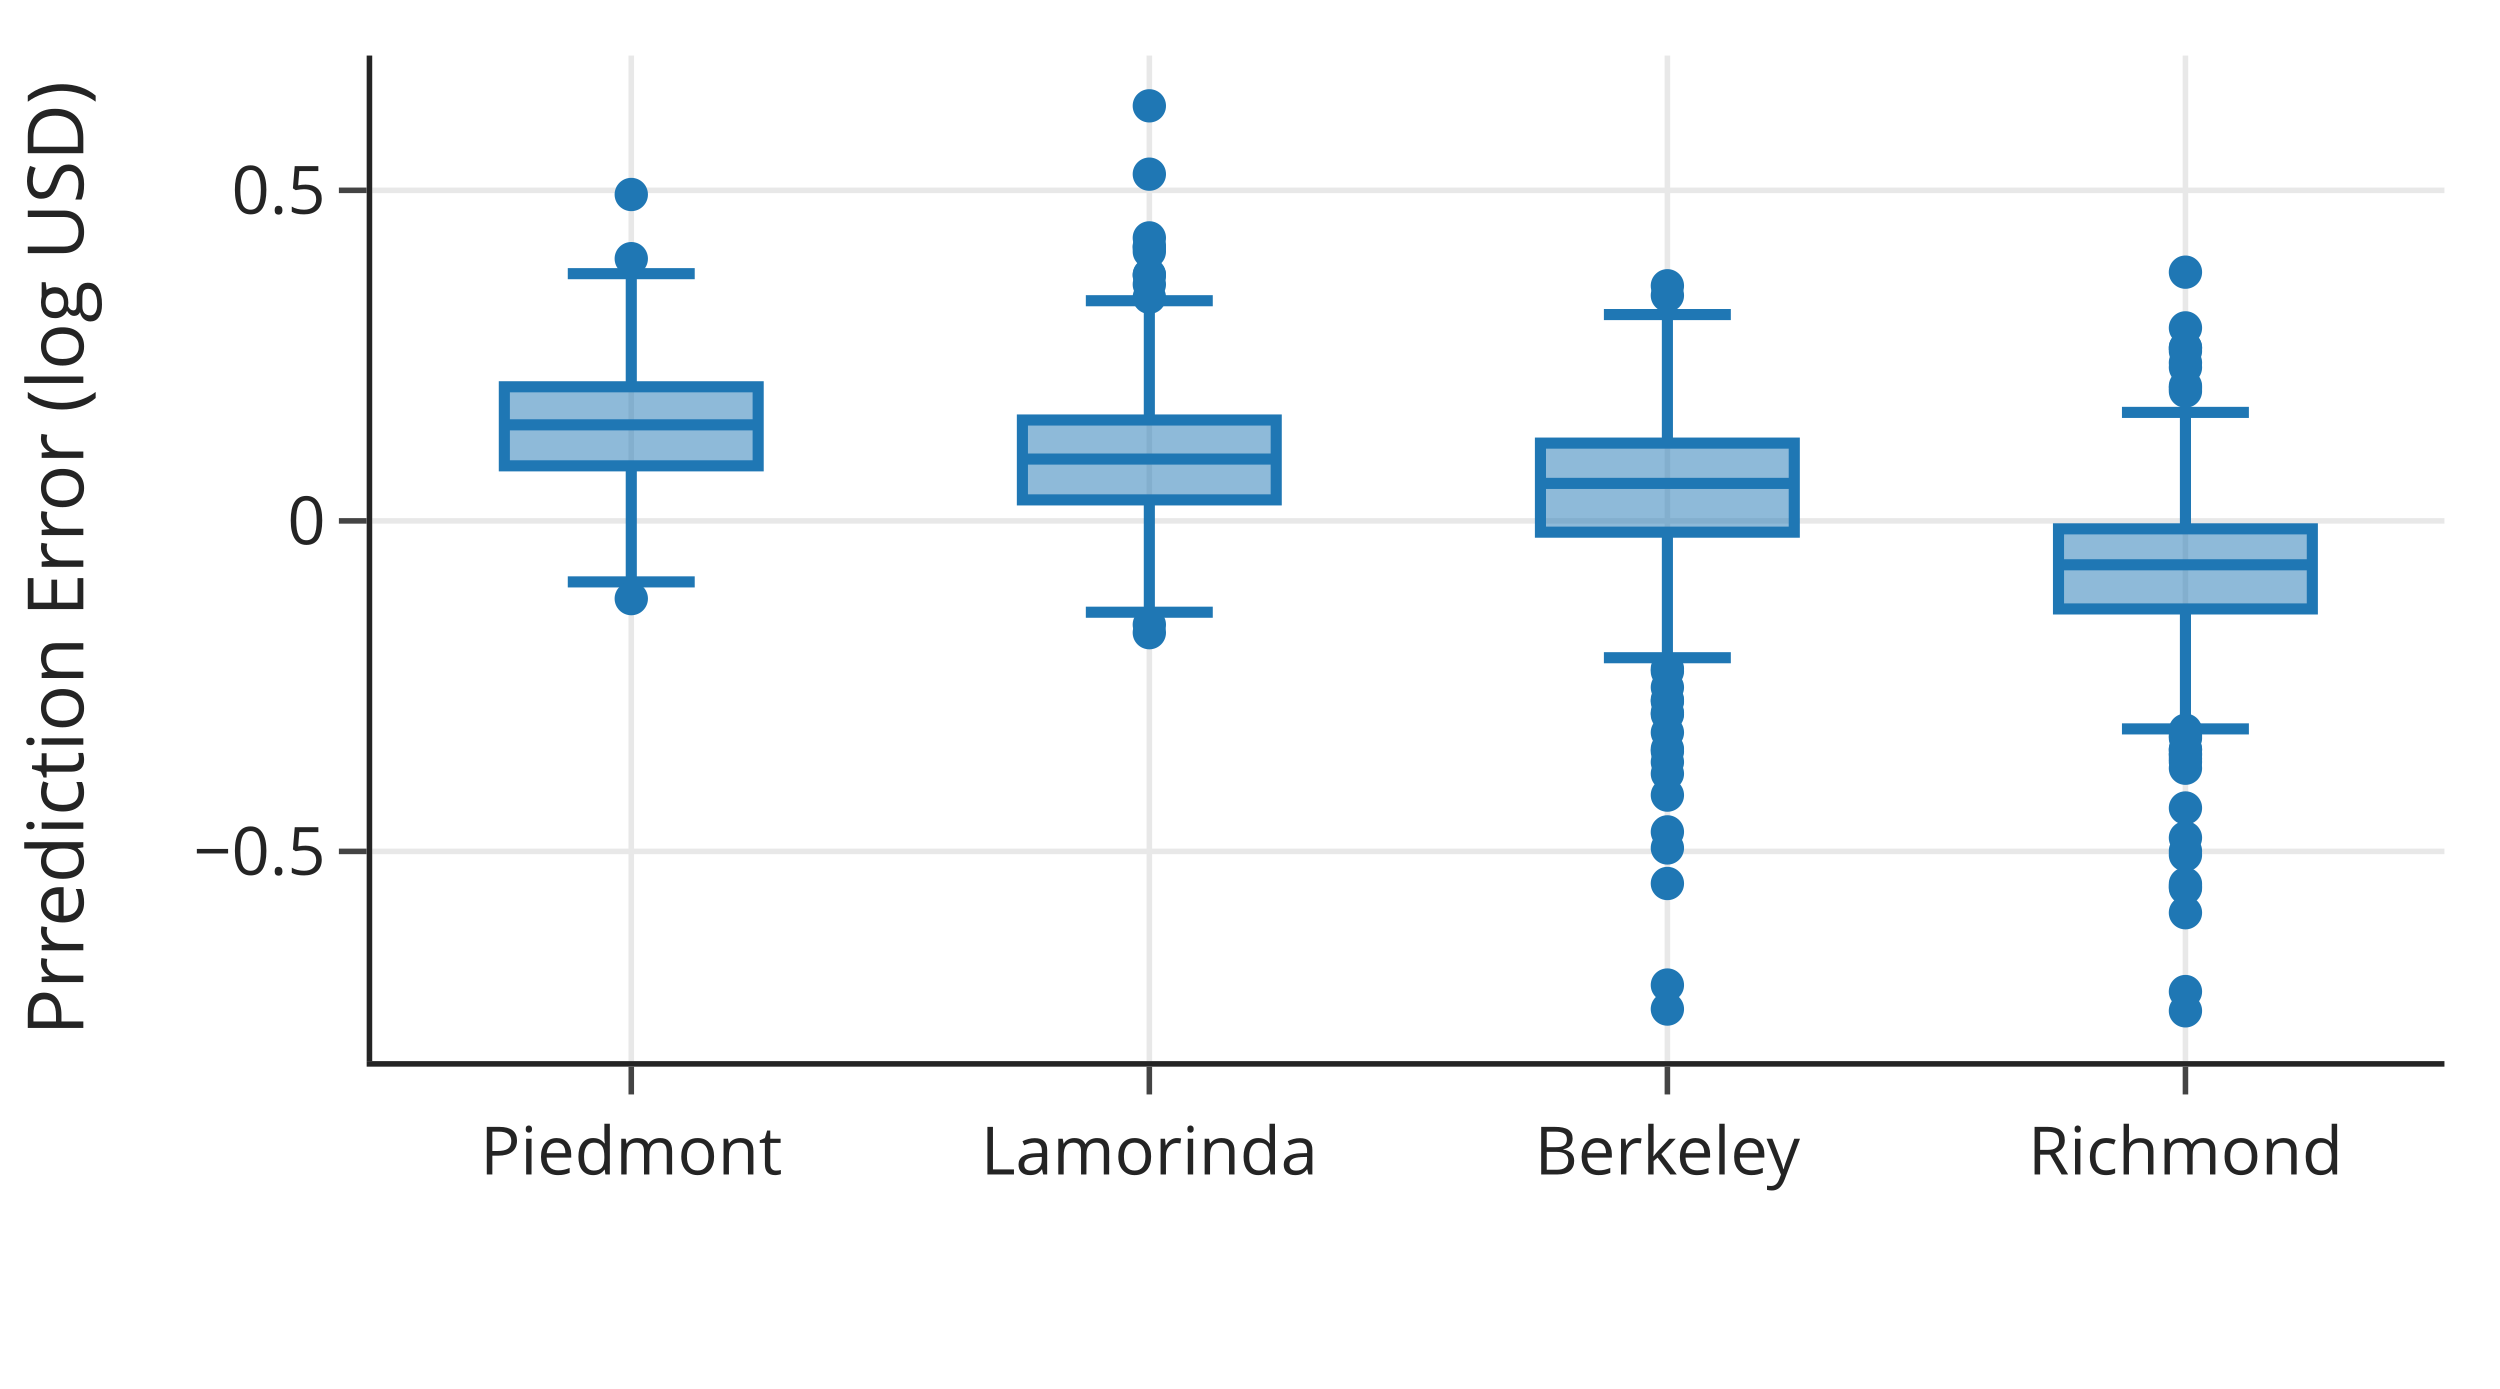
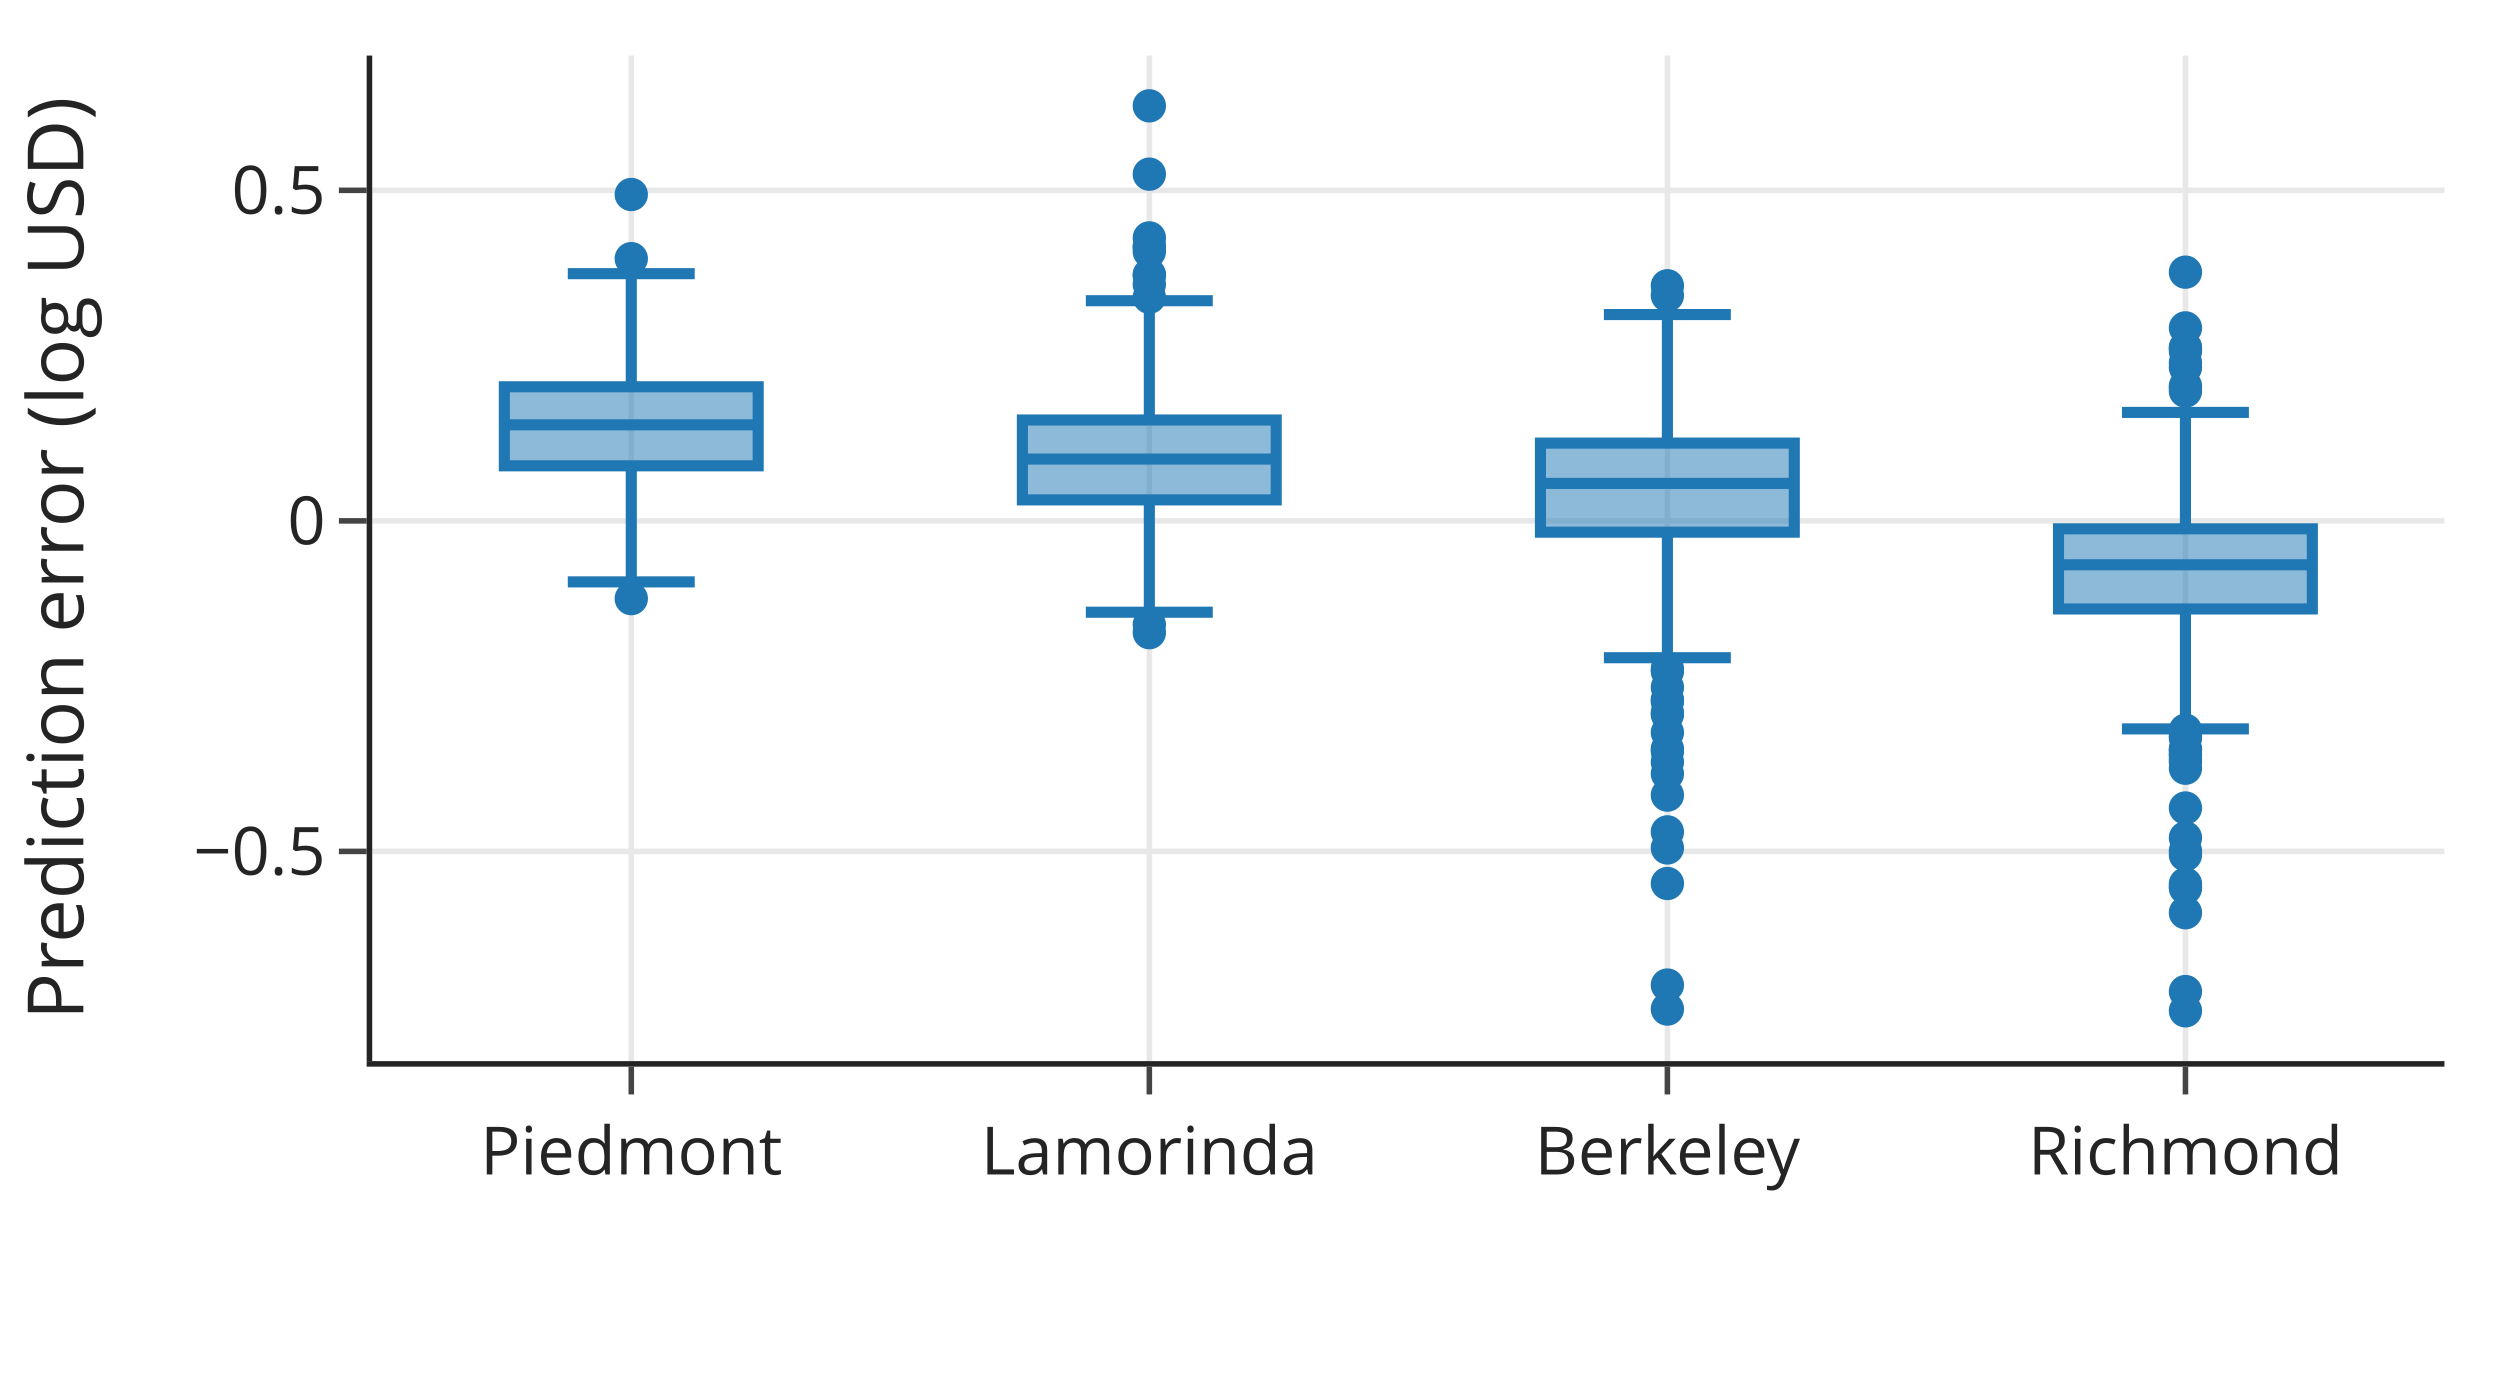
<svg xmlns="http://www.w3.org/2000/svg" class="main-svg" width="450" height="250" style="" viewBox="0 0 450 250">
  <rect x="0" y="0" width="450" height="250" style="fill: rgb(255, 255, 255); fill-opacity: 1;" />
-   <defs id="defs-5806ec">
+   <defs id="defs-47466a">
    <g class="clips">
-       <clipPath id="clip5806ecxyplot" class="plotclip">
+       <clipPath id="clip47466axyplot" class="plotclip">
        <rect width="373" height="181" />
      </clipPath>
-       <clipPath class="axesclip" id="clip5806ecx">
+       <clipPath class="axesclip" id="clip47466ax">
        <rect x="67" y="0" width="373" height="250" />
      </clipPath>
-       <clipPath class="axesclip" id="clip5806ecy">
+       <clipPath class="axesclip" id="clip47466ay">
        <rect x="0" y="10" width="450" height="181" />
      </clipPath>
-       <clipPath class="axesclip" id="clip5806ecxy">
+       <clipPath class="axesclip" id="clip47466axy">
        <rect x="67" y="10" width="373" height="181" />
      </clipPath>
    </g>
    <g class="gradients" />
    <g class="patterns" />
  </defs>
  <g class="bglayer" />
  <g class="layer-below">
    <g class="imagelayer" />
    <g class="shapelayer" />
  </g>
  <g class="cartesianlayer">
    <g class="subplot xy">
      <g class="layer-subplot">
        <g class="shapelayer" />
        <g class="imagelayer" />
      </g>
      <g class="gridlayer">
        <g class="x">
          <path class="xgrid crisp" transform="translate(113.63,0)" d="M0,10v181" style="stroke: rgb(232, 232, 232); stroke-opacity: 1; stroke-width: 1px;" />
          <path class="xgrid crisp" transform="translate(206.88,0)" d="M0,10v181" style="stroke: rgb(232, 232, 232); stroke-opacity: 1; stroke-width: 1px;" />
          <path class="xgrid crisp" transform="translate(300.13,0)" d="M0,10v181" style="stroke: rgb(232, 232, 232); stroke-opacity: 1; stroke-width: 1px;" />
          <path class="xgrid crisp" transform="translate(393.38,0)" d="M0,10v181" style="stroke: rgb(232, 232, 232); stroke-opacity: 1; stroke-width: 1px;" />
        </g>
        <g class="y">
          <path class="ygrid crisp" transform="translate(0,153.25)" d="M67,0h373" style="stroke: rgb(232, 232, 232); stroke-opacity: 1; stroke-width: 1px;" />
          <path class="ygrid crisp" transform="translate(0,93.76)" d="M67,0h373" style="stroke: rgb(232, 232, 232); stroke-opacity: 1; stroke-width: 1px;" />
          <path class="ygrid crisp" transform="translate(0,34.26)" d="M67,0h373" style="stroke: rgb(232, 232, 232); stroke-opacity: 1; stroke-width: 1px;" />
        </g>
      </g>
      <g class="zerolinelayer" />
      <path class="xlines-below" />
      <path class="ylines-below" />
      <g class="overlines-below" />
      <g class="xaxislayer-below" />
      <g class="yaxislayer-below" />
      <g class="overaxes-below" />
-       <g class="plot" transform="translate(67,10)" clip-path="url(#clip5806ecxyplot)">
+       <g class="plot" transform="translate(67,10)" clip-path="url(#clip47466axyplot)">
        <g class="boxlayer mlayer">
          <g class="trace boxes" style="opacity: 1;">
            <path class="box" d="M23.78,66.47H69.47M23.78,73.85H69.47V59.62H23.78ZM46.63,73.85V94.74M46.63,59.62V39.26M35.2,94.74H58.05M35.2,39.26H58.05" style="vector-effect: non-scaling-stroke; stroke-width: 2px; stroke: rgb(31, 119, 180); stroke-opacity: 1; fill: rgb(31, 119, 180); fill-opacity: 0.5;" />
            <path class="box" d="M117.03,72.63H162.72M117.03,79.98H162.72V65.6H117.03ZM139.88,79.98V100.2M139.88,65.6V44.13M128.45,100.2H151.3M128.45,44.13H151.3" style="vector-effect: non-scaling-stroke; stroke-width: 2px; stroke: rgb(31, 119, 180); stroke-opacity: 1; fill: rgb(31, 119, 180); fill-opacity: 0.5;" />
            <path class="box" d="M210.28,77.01H255.97M210.28,85.79H255.97V69.76H210.28ZM233.13,85.79V108.39M233.13,69.76V46.62M221.7,108.39H244.55M221.7,46.62H244.55" style="vector-effect: non-scaling-stroke; stroke-width: 2px; stroke: rgb(31, 119, 180); stroke-opacity: 1; fill: rgb(31, 119, 180); fill-opacity: 0.5;" />
            <path class="box" d="M303.53,91.66H349.22M303.53,99.61H349.22V85.19H303.53ZM326.38,99.61V121.2M326.38,85.19V64.23M314.95,121.2H337.8M314.95,64.23H337.8" style="vector-effect: non-scaling-stroke; stroke-width: 2px; stroke: rgb(31, 119, 180); stroke-opacity: 1; fill: rgb(31, 119, 180); fill-opacity: 0.5;" />
            <g class="points">
              <path class="point" transform="translate(46.63,97.75)" d="M3,0A3,3 0 1,1 0,-3A3,3 0 0,1 3,0Z" style="opacity: 1; stroke-width: 0px; fill: rgb(31, 119, 180); fill-opacity: 1;" />
              <path class="point" transform="translate(46.63,36.56)" d="M3,0A3,3 0 1,1 0,-3A3,3 0 0,1 3,0Z" style="opacity: 1; stroke-width: 0px; fill: rgb(31, 119, 180); fill-opacity: 1;" />
              <path class="point" transform="translate(46.63,25.01)" d="M3,0A3,3 0 1,1 0,-3A3,3 0 0,1 3,0Z" style="opacity: 1; stroke-width: 0px; fill: rgb(31, 119, 180); fill-opacity: 1;" />
            </g>
            <g class="points">
              <path class="point" transform="translate(139.88,103.88)" d="M3,0A3,3 0 1,1 0,-3A3,3 0 0,1 3,0Z" style="opacity: 1; stroke-width: 0px; fill: rgb(31, 119, 180); fill-opacity: 1;" />
              <path class="point" transform="translate(139.88,102.44)" d="M3,0A3,3 0 1,1 0,-3A3,3 0 0,1 3,0Z" style="opacity: 1; stroke-width: 0px; fill: rgb(31, 119, 180); fill-opacity: 1;" />
              <path class="point" transform="translate(139.88,43.51)" d="M3,0A3,3 0 1,1 0,-3A3,3 0 0,1 3,0Z" style="opacity: 1; stroke-width: 0px; fill: rgb(31, 119, 180); fill-opacity: 1;" />
              <path class="point" transform="translate(139.88,41.19)" d="M3,0A3,3 0 1,1 0,-3A3,3 0 0,1 3,0Z" style="opacity: 1; stroke-width: 0px; fill: rgb(31, 119, 180); fill-opacity: 1;" />
              <path class="point" transform="translate(139.88,39.56)" d="M3,0A3,3 0 1,1 0,-3A3,3 0 0,1 3,0Z" style="opacity: 1; stroke-width: 0px; fill: rgb(31, 119, 180); fill-opacity: 1;" />
              <path class="point" transform="translate(139.88,39.44)" d="M3,0A3,3 0 1,1 0,-3A3,3 0 0,1 3,0Z" style="opacity: 1; stroke-width: 0px; fill: rgb(31, 119, 180); fill-opacity: 1;" />
              <path class="point" transform="translate(139.88,35.29)" d="M3,0A3,3 0 1,1 0,-3A3,3 0 0,1 3,0Z" style="opacity: 1; stroke-width: 0px; fill: rgb(31, 119, 180); fill-opacity: 1;" />
              <path class="point" transform="translate(139.88,34.54)" d="M3,0A3,3 0 1,1 0,-3A3,3 0 0,1 3,0Z" style="opacity: 1; stroke-width: 0px; fill: rgb(31, 119, 180); fill-opacity: 1;" />
              <path class="point" transform="translate(139.88,34.33)" d="M3,0A3,3 0 1,1 0,-3A3,3 0 0,1 3,0Z" style="opacity: 1; stroke-width: 0px; fill: rgb(31, 119, 180); fill-opacity: 1;" />
              <path class="point" transform="translate(139.88,32.82)" d="M3,0A3,3 0 1,1 0,-3A3,3 0 0,1 3,0Z" style="opacity: 1; stroke-width: 0px; fill: rgb(31, 119, 180); fill-opacity: 1;" />
              <path class="point" transform="translate(139.88,21.35)" d="M3,0A3,3 0 1,1 0,-3A3,3 0 0,1 3,0Z" style="opacity: 1; stroke-width: 0px; fill: rgb(31, 119, 180); fill-opacity: 1;" />
              <path class="point" transform="translate(139.88,9.05)" d="M3,0A3,3 0 1,1 0,-3A3,3 0 0,1 3,0Z" style="opacity: 1; stroke-width: 0px; fill: rgb(31, 119, 180); fill-opacity: 1;" />
            </g>
            <g class="points">
              <path class="point" transform="translate(233.13,171.63)" d="M3,0A3,3 0 1,1 0,-3A3,3 0 0,1 3,0Z" style="opacity: 1; stroke-width: 0px; fill: rgb(31, 119, 180); fill-opacity: 1;" />
              <path class="point" transform="translate(233.13,167.31)" d="M3,0A3,3 0 1,1 0,-3A3,3 0 0,1 3,0Z" style="opacity: 1; stroke-width: 0px; fill: rgb(31, 119, 180); fill-opacity: 1;" />
              <path class="point" transform="translate(233.13,149.03)" d="M3,0A3,3 0 1,1 0,-3A3,3 0 0,1 3,0Z" style="opacity: 1; stroke-width: 0px; fill: rgb(31, 119, 180); fill-opacity: 1;" />
              <path class="point" transform="translate(233.13,142.63)" d="M3,0A3,3 0 1,1 0,-3A3,3 0 0,1 3,0Z" style="opacity: 1; stroke-width: 0px; fill: rgb(31, 119, 180); fill-opacity: 1;" />
              <path class="point" transform="translate(233.13,139.74)" d="M3,0A3,3 0 1,1 0,-3A3,3 0 0,1 3,0Z" style="opacity: 1; stroke-width: 0px; fill: rgb(31, 119, 180); fill-opacity: 1;" />
              <path class="point" transform="translate(233.13,133.12)" d="M3,0A3,3 0 1,1 0,-3A3,3 0 0,1 3,0Z" style="opacity: 1; stroke-width: 0px; fill: rgb(31, 119, 180); fill-opacity: 1;" />
              <path class="point" transform="translate(233.13,129.27)" d="M3,0A3,3 0 1,1 0,-3A3,3 0 0,1 3,0Z" style="opacity: 1; stroke-width: 0px; fill: rgb(31, 119, 180); fill-opacity: 1;" />
              <path class="point" transform="translate(233.13,127.17)" d="M3,0A3,3 0 1,1 0,-3A3,3 0 0,1 3,0Z" style="opacity: 1; stroke-width: 0px; fill: rgb(31, 119, 180); fill-opacity: 1;" />
              <path class="point" transform="translate(233.13,125.24)" d="M3,0A3,3 0 1,1 0,-3A3,3 0 0,1 3,0Z" style="opacity: 1; stroke-width: 0px; fill: rgb(31, 119, 180); fill-opacity: 1;" />
              <path class="point" transform="translate(233.13,124.81)" d="M3,0A3,3 0 1,1 0,-3A3,3 0 0,1 3,0Z" style="opacity: 1; stroke-width: 0px; fill: rgb(31, 119, 180); fill-opacity: 1;" />
              <path class="point" transform="translate(233.13,121.85)" d="M3,0A3,3 0 1,1 0,-3A3,3 0 0,1 3,0Z" style="opacity: 1; stroke-width: 0px; fill: rgb(31, 119, 180); fill-opacity: 1;" />
              <path class="point" transform="translate(233.13,118.61)" d="M3,0A3,3 0 1,1 0,-3A3,3 0 0,1 3,0Z" style="opacity: 1; stroke-width: 0px; fill: rgb(31, 119, 180); fill-opacity: 1;" />
              <path class="point" transform="translate(233.13,118.28)" d="M3,0A3,3 0 1,1 0,-3A3,3 0 0,1 3,0Z" style="opacity: 1; stroke-width: 0px; fill: rgb(31, 119, 180); fill-opacity: 1;" />
              <path class="point" transform="translate(233.13,116.26)" d="M3,0A3,3 0 1,1 0,-3A3,3 0 0,1 3,0Z" style="opacity: 1; stroke-width: 0px; fill: rgb(31, 119, 180); fill-opacity: 1;" />
              <path class="point" transform="translate(233.13,115.96)" d="M3,0A3,3 0 1,1 0,-3A3,3 0 0,1 3,0Z" style="opacity: 1; stroke-width: 0px; fill: rgb(31, 119, 180); fill-opacity: 1;" />
              <path class="point" transform="translate(233.13,113.72)" d="M3,0A3,3 0 1,1 0,-3A3,3 0 0,1 3,0Z" style="opacity: 1; stroke-width: 0px; fill: rgb(31, 119, 180); fill-opacity: 1;" />
              <path class="point" transform="translate(233.13,110.84)" d="M3,0A3,3 0 1,1 0,-3A3,3 0 0,1 3,0Z" style="opacity: 1; stroke-width: 0px; fill: rgb(31, 119, 180); fill-opacity: 1;" />
              <path class="point" transform="translate(233.13,110.38)" d="M3,0A3,3 0 1,1 0,-3A3,3 0 0,1 3,0Z" style="opacity: 1; stroke-width: 0px; fill: rgb(31, 119, 180); fill-opacity: 1;" />
              <path class="point" transform="translate(233.13,43.18)" d="M3,0A3,3 0 1,1 0,-3A3,3 0 0,1 3,0Z" style="opacity: 1; stroke-width: 0px; fill: rgb(31, 119, 180); fill-opacity: 1;" />
              <path class="point" transform="translate(233.13,41.44)" d="M3,0A3,3 0 1,1 0,-3A3,3 0 0,1 3,0Z" style="opacity: 1; stroke-width: 0px; fill: rgb(31, 119, 180); fill-opacity: 1;" />
            </g>
            <g class="points">
              <path class="point" transform="translate(326.38,171.95)" d="M3,0A3,3 0 1,1 0,-3A3,3 0 0,1 3,0Z" style="opacity: 1; stroke-width: 0px; fill: rgb(31, 119, 180); fill-opacity: 1;" />
              <path class="point" transform="translate(326.38,168.48)" d="M3,0A3,3 0 1,1 0,-3A3,3 0 0,1 3,0Z" style="opacity: 1; stroke-width: 0px; fill: rgb(31, 119, 180); fill-opacity: 1;" />
              <path class="point" transform="translate(326.38,154.29)" d="M3,0A3,3 0 1,1 0,-3A3,3 0 0,1 3,0Z" style="opacity: 1; stroke-width: 0px; fill: rgb(31, 119, 180); fill-opacity: 1;" />
              <path class="point" transform="translate(326.38,149.86)" d="M3,0A3,3 0 1,1 0,-3A3,3 0 0,1 3,0Z" style="opacity: 1; stroke-width: 0px; fill: rgb(31, 119, 180); fill-opacity: 1;" />
              <path class="point" transform="translate(326.38,149.56)" d="M3,0A3,3 0 1,1 0,-3A3,3 0 0,1 3,0Z" style="opacity: 1; stroke-width: 0px; fill: rgb(31, 119, 180); fill-opacity: 1;" />
              <path class="point" transform="translate(326.38,149.11)" d="M3,0A3,3 0 1,1 0,-3A3,3 0 0,1 3,0Z" style="opacity: 1; stroke-width: 0px; fill: rgb(31, 119, 180); fill-opacity: 1;" />
              <path class="point" transform="translate(326.38,143.88)" d="M3,0A3,3 0 1,1 0,-3A3,3 0 0,1 3,0Z" style="opacity: 1; stroke-width: 0px; fill: rgb(31, 119, 180); fill-opacity: 1;" />
              <path class="point" transform="translate(326.38,143.19)" d="M3,0A3,3 0 1,1 0,-3A3,3 0 0,1 3,0Z" style="opacity: 1; stroke-width: 0px; fill: rgb(31, 119, 180); fill-opacity: 1;" />
              <path class="point" transform="translate(326.38,140.8)" d="M3,0A3,3 0 1,1 0,-3A3,3 0 0,1 3,0Z" style="opacity: 1; stroke-width: 0px; fill: rgb(31, 119, 180); fill-opacity: 1;" />
              <path class="point" transform="translate(326.38,135.44)" d="M3,0A3,3 0 1,1 0,-3A3,3 0 0,1 3,0Z" style="opacity: 1; stroke-width: 0px; fill: rgb(31, 119, 180); fill-opacity: 1;" />
              <path class="point" transform="translate(326.38,128.28)" d="M3,0A3,3 0 1,1 0,-3A3,3 0 0,1 3,0Z" style="opacity: 1; stroke-width: 0px; fill: rgb(31, 119, 180); fill-opacity: 1;" />
              <path class="point" transform="translate(326.38,127.15)" d="M3,0A3,3 0 1,1 0,-3A3,3 0 0,1 3,0Z" style="opacity: 1; stroke-width: 0px; fill: rgb(31, 119, 180); fill-opacity: 1;" />
              <path class="point" transform="translate(326.38,126.57)" d="M3,0A3,3 0 1,1 0,-3A3,3 0 0,1 3,0Z" style="opacity: 1; stroke-width: 0px; fill: rgb(31, 119, 180); fill-opacity: 1;" />
              <path class="point" transform="translate(326.38,125.92)" d="M3,0A3,3 0 1,1 0,-3A3,3 0 0,1 3,0Z" style="opacity: 1; stroke-width: 0px; fill: rgb(31, 119, 180); fill-opacity: 1;" />
              <path class="point" transform="translate(326.38,125.64)" d="M3,0A3,3 0 1,1 0,-3A3,3 0 0,1 3,0Z" style="opacity: 1; stroke-width: 0px; fill: rgb(31, 119, 180); fill-opacity: 1;" />
              <path class="point" transform="translate(326.38,124.96)" d="M3,0A3,3 0 1,1 0,-3A3,3 0 0,1 3,0Z" style="opacity: 1; stroke-width: 0px; fill: rgb(31, 119, 180); fill-opacity: 1;" />
              <path class="point" transform="translate(326.38,124.9)" d="M3,0A3,3 0 1,1 0,-3A3,3 0 0,1 3,0Z" style="opacity: 1; stroke-width: 0px; fill: rgb(31, 119, 180); fill-opacity: 1;" />
              <path class="point" transform="translate(326.38,122.85)" d="M3,0A3,3 0 1,1 0,-3A3,3 0 0,1 3,0Z" style="opacity: 1; stroke-width: 0px; fill: rgb(31, 119, 180); fill-opacity: 1;" />
              <path class="point" transform="translate(326.38,122.4)" d="M3,0A3,3 0 1,1 0,-3A3,3 0 0,1 3,0Z" style="opacity: 1; stroke-width: 0px; fill: rgb(31, 119, 180); fill-opacity: 1;" />
              <path class="point" transform="translate(326.38,121.71)" d="M3,0A3,3 0 1,1 0,-3A3,3 0 0,1 3,0Z" style="opacity: 1; stroke-width: 0px; fill: rgb(31, 119, 180); fill-opacity: 1;" />
              <path class="point" transform="translate(326.38,121.44)" d="M3,0A3,3 0 1,1 0,-3A3,3 0 0,1 3,0Z" style="opacity: 1; stroke-width: 0px; fill: rgb(31, 119, 180); fill-opacity: 1;" />
              <path class="point" transform="translate(326.38,60.4)" d="M3,0A3,3 0 1,1 0,-3A3,3 0 0,1 3,0Z" style="opacity: 1; stroke-width: 0px; fill: rgb(31, 119, 180); fill-opacity: 1;" />
              <path class="point" transform="translate(326.38,59.87)" d="M3,0A3,3 0 1,1 0,-3A3,3 0 0,1 3,0Z" style="opacity: 1; stroke-width: 0px; fill: rgb(31, 119, 180); fill-opacity: 1;" />
              <path class="point" transform="translate(326.38,59.5)" d="M3,0A3,3 0 1,1 0,-3A3,3 0 0,1 3,0Z" style="opacity: 1; stroke-width: 0px; fill: rgb(31, 119, 180); fill-opacity: 1;" />
              <path class="point" transform="translate(326.38,56.14)" d="M3,0A3,3 0 1,1 0,-3A3,3 0 0,1 3,0Z" style="opacity: 1; stroke-width: 0px; fill: rgb(31, 119, 180); fill-opacity: 1;" />
              <path class="point" transform="translate(326.38,55.29)" d="M3,0A3,3 0 1,1 0,-3A3,3 0 0,1 3,0Z" style="opacity: 1; stroke-width: 0px; fill: rgb(31, 119, 180); fill-opacity: 1;" />
              <path class="point" transform="translate(326.38,53.19)" d="M3,0A3,3 0 1,1 0,-3A3,3 0 0,1 3,0Z" style="opacity: 1; stroke-width: 0px; fill: rgb(31, 119, 180); fill-opacity: 1;" />
              <path class="point" transform="translate(326.38,52.61)" d="M3,0A3,3 0 1,1 0,-3A3,3 0 0,1 3,0Z" style="opacity: 1; stroke-width: 0px; fill: rgb(31, 119, 180); fill-opacity: 1;" />
              <path class="point" transform="translate(326.38,52.61)" d="M3,0A3,3 0 1,1 0,-3A3,3 0 0,1 3,0Z" style="opacity: 1; stroke-width: 0px; fill: rgb(31, 119, 180); fill-opacity: 1;" />
              <path class="point" transform="translate(326.38,49.02)" d="M3,0A3,3 0 1,1 0,-3A3,3 0 0,1 3,0Z" style="opacity: 1; stroke-width: 0px; fill: rgb(31, 119, 180); fill-opacity: 1;" />
              <path class="point" transform="translate(326.38,38.99)" d="M3,0A3,3 0 1,1 0,-3A3,3 0 0,1 3,0Z" style="opacity: 1; stroke-width: 0px; fill: rgb(31, 119, 180); fill-opacity: 1;" />
            </g>
          </g>
        </g>
      </g>
      <g class="overplot" />
      <path class="xlines-above crisp" d="M66,191.5H440" style="fill: none; stroke-width: 1px; stroke: rgb(36, 36, 36); stroke-opacity: 1;" />
      <path class="ylines-above crisp" d="M66.5,10V191" style="fill: none; stroke-width: 1px; stroke: rgb(36, 36, 36); stroke-opacity: 1;" />
      <g class="overlines-above" />
      <g class="xaxislayer-above">
        <path class="xtick ticks crisp" d="M0,192v5" transform="translate(113.63,0)" style="stroke: rgb(68, 68, 68); stroke-opacity: 1; stroke-width: 1px;" />
        <path class="xtick ticks crisp" d="M0,192v5" transform="translate(206.88,0)" style="stroke: rgb(68, 68, 68); stroke-opacity: 1; stroke-width: 1px;" />
        <path class="xtick ticks crisp" d="M0,192v5" transform="translate(300.13,0)" style="stroke: rgb(68, 68, 68); stroke-opacity: 1; stroke-width: 1px;" />
        <path class="xtick ticks crisp" d="M0,192v5" transform="translate(393.38,0)" style="stroke: rgb(68, 68, 68); stroke-opacity: 1; stroke-width: 1px;" />
        <g class="xtick">
          <text text-anchor="middle" x="0" y="211.4" transform="translate(113.63,0)" style="font-family: 'Open Sans', verdana, arial, sans-serif; font-size: 12px; fill: rgb(36, 36, 36); fill-opacity: 1; white-space: pre; opacity: 1;">Piedmont</text>
        </g>
        <g class="xtick">
          <text text-anchor="middle" x="0" y="211.4" transform="translate(206.88,0)" style="font-family: 'Open Sans', verdana, arial, sans-serif; font-size: 12px; fill: rgb(36, 36, 36); fill-opacity: 1; white-space: pre; opacity: 1;">Lamorinda</text>
        </g>
        <g class="xtick">
          <text text-anchor="middle" x="0" y="211.4" transform="translate(300.13,0)" style="font-family: 'Open Sans', verdana, arial, sans-serif; font-size: 12px; fill: rgb(36, 36, 36); fill-opacity: 1; white-space: pre; opacity: 1;">Berkeley</text>
        </g>
        <g class="xtick">
          <text text-anchor="middle" x="0" y="211.4" transform="translate(393.38,0)" style="font-family: 'Open Sans', verdana, arial, sans-serif; font-size: 12px; fill: rgb(36, 36, 36); fill-opacity: 1; white-space: pre; opacity: 1;">Richmond</text>
        </g>
      </g>
      <g class="yaxislayer-above">
        <path class="ytick ticks crisp" d="M66,0h-5" transform="translate(0,153.25)" style="stroke: rgb(68, 68, 68); stroke-opacity: 1; stroke-width: 1px;" />
        <path class="ytick ticks crisp" d="M66,0h-5" transform="translate(0,93.76)" style="stroke: rgb(68, 68, 68); stroke-opacity: 1; stroke-width: 1px;" />
        <path class="ytick ticks crisp" d="M66,0h-5" transform="translate(0,34.26)" style="stroke: rgb(68, 68, 68); stroke-opacity: 1; stroke-width: 1px;" />
        <g class="ytick">
          <text text-anchor="end" x="58.6" y="4.2" transform="translate(0,153.25)" style="font-family: 'Open Sans', verdana, arial, sans-serif; font-size: 12px; fill: rgb(36, 36, 36); fill-opacity: 1; white-space: pre; opacity: 1;">−0.5</text>
        </g>
        <g class="ytick">
          <text text-anchor="end" x="58.6" y="4.2" style="font-family: 'Open Sans', verdana, arial, sans-serif; font-size: 12px; fill: rgb(36, 36, 36); fill-opacity: 1; white-space: pre; opacity: 1;" transform="translate(0,93.76)">0</text>
        </g>
        <g class="ytick">
          <text text-anchor="end" x="58.6" y="4.2" style="font-family: 'Open Sans', verdana, arial, sans-serif; font-size: 12px; fill: rgb(36, 36, 36); fill-opacity: 1; white-space: pre; opacity: 1;" transform="translate(0,34.26)">0.5</text>
        </g>
      </g>
      <g class="overaxes-above" />
    </g>
  </g>
  <g class="polarlayer" />
  <g class="smithlayer" />
  <g class="ternarylayer" />
  <g class="geolayer" />
  <g class="funnelarealayer" />
  <g class="pielayer" />
  <g class="iciclelayer" />
  <g class="treemaplayer" />
  <g class="sunburstlayer" />
  <g class="glimages" />
-   <defs id="topdefs-5806ec">
+   <defs id="topdefs-47466a">
    <g class="clips" />
  </defs>
  <g class="layer-above">
    <g class="imagelayer" />
    <g class="shapelayer" />
  </g>
  <g class="infolayer">
    <g class="g-gtitle" />
    <g class="g-xtitle" />
    <g class="g-ytitle" transform="translate(4.987305,0)">
-       <text class="ytitle" transform="rotate(-90,10.0125,100.5)" x="10.013" y="100.5" text-anchor="middle" style="font-family: 'Open Sans', verdana, arial, sans-serif; font-size: 14px; fill: rgb(36, 36, 36); opacity: 1; font-weight: normal; white-space: pre;">Prrediction Error (log USD)</text>
+       <text class="ytitle" transform="rotate(-90,10.0125,100.5)" x="10.013" y="100.5" text-anchor="middle" style="font-family: 'Open Sans', verdana, arial, sans-serif; font-size: 14px; fill: rgb(36, 36, 36); opacity: 1; font-weight: normal; white-space: pre;">Prediction error (log USD)</text>
    </g>
  </g>
</svg>
